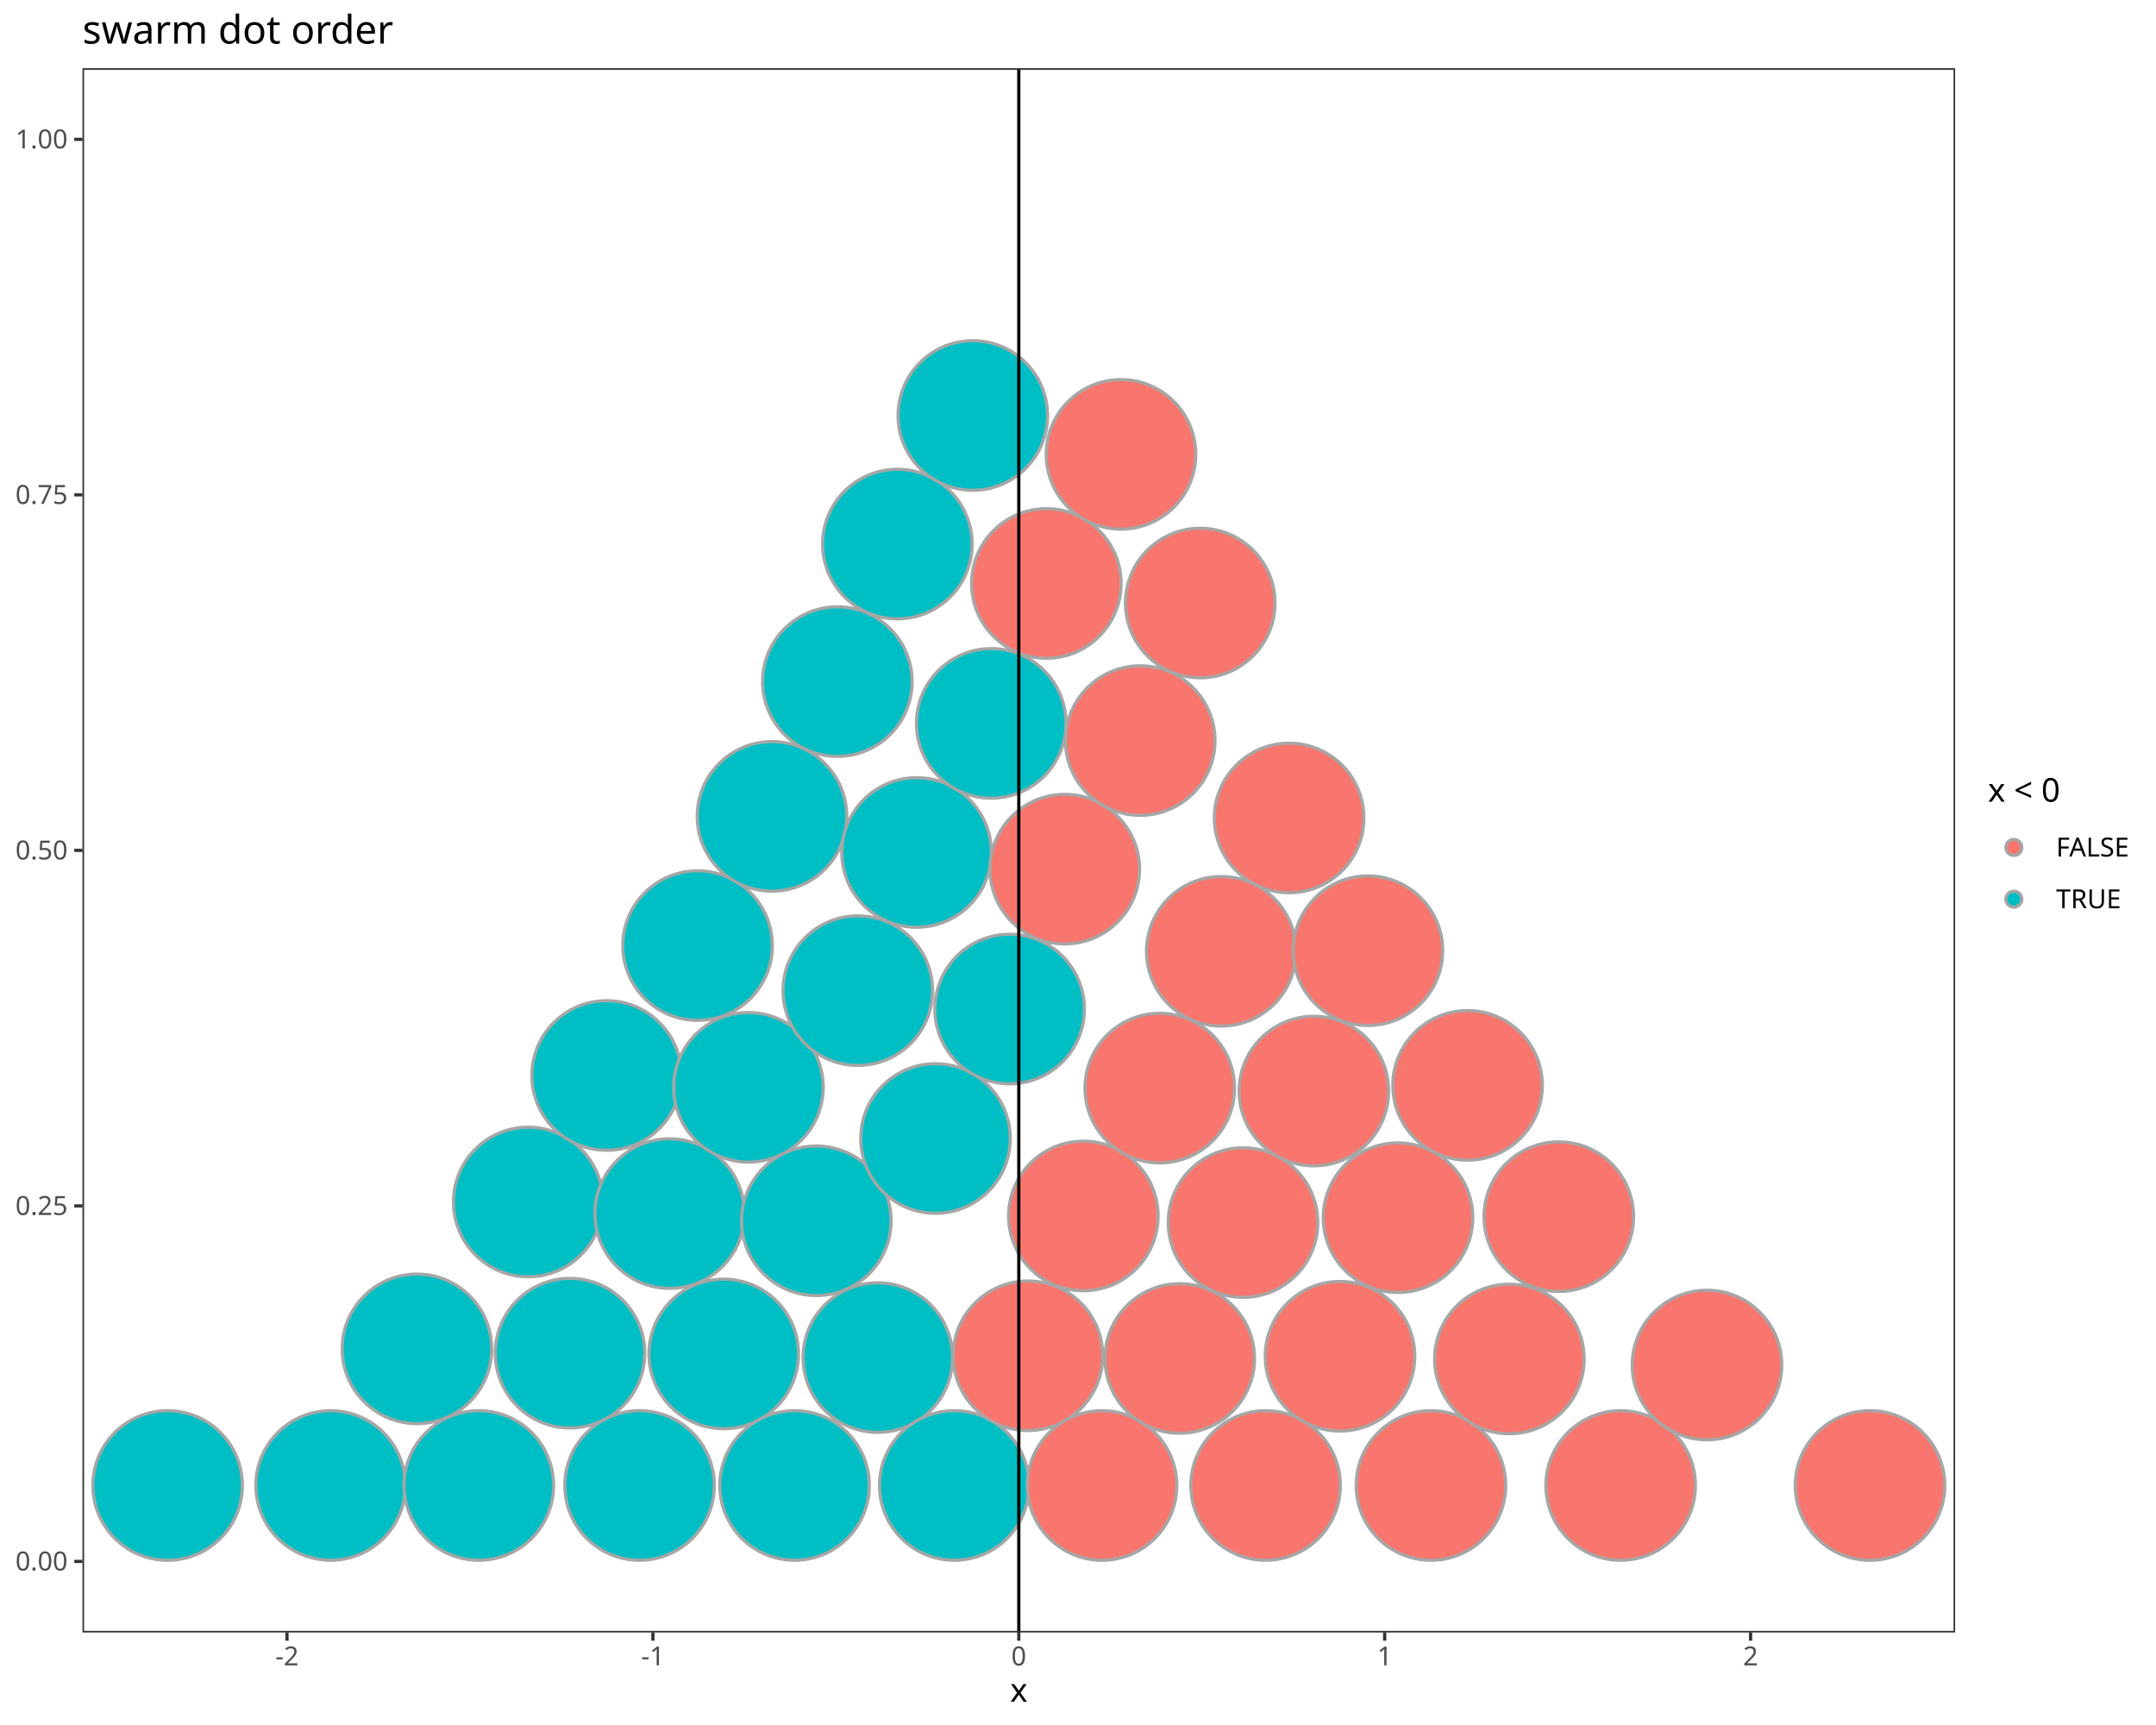
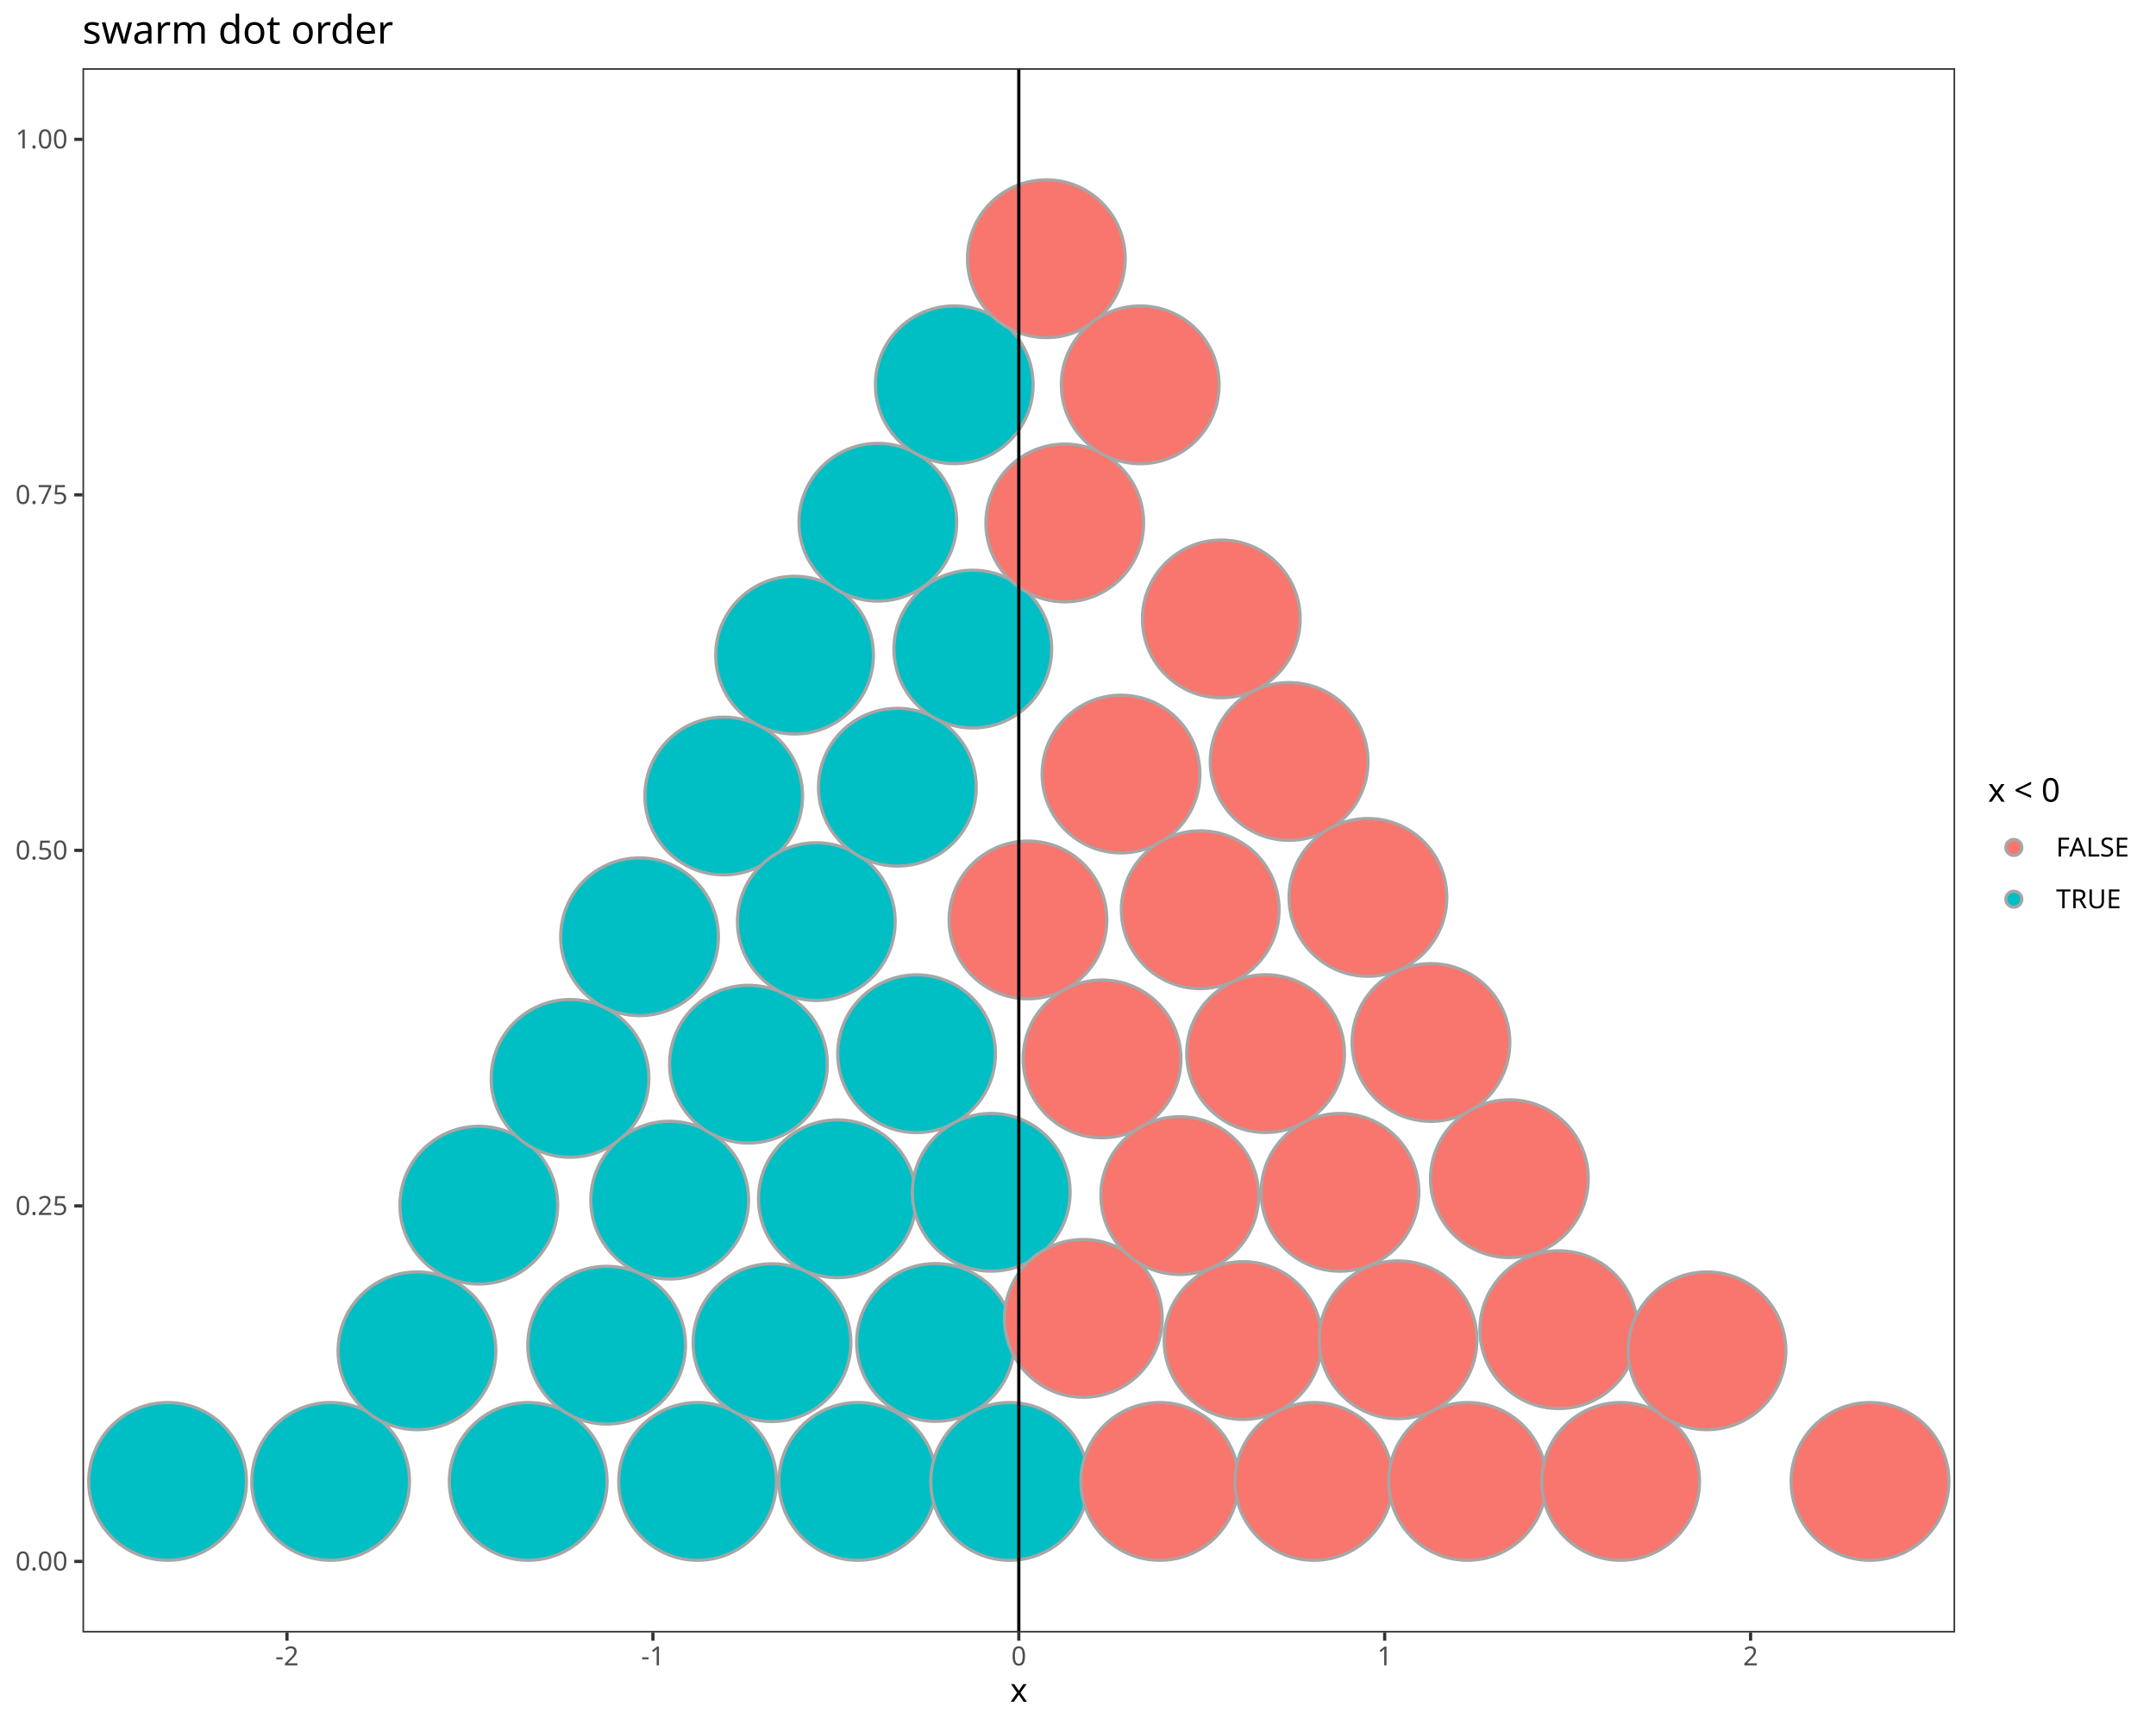
<svg xmlns="http://www.w3.org/2000/svg" class="svglite" data-engine-version="2.0" width="720.00pt" height="576.00pt" viewBox="0 0 720.00 576.00">
  <defs>
    <style type="text/css">
    .svglite line, .svglite polyline, .svglite polygon, .svglite path, .svglite rect, .svglite circle {
      fill: none;
      stroke: #000000;
      stroke-linecap: round;
      stroke-linejoin: round;
      stroke-miterlimit: 10.00;
    }
  </style>
  </defs>
  <rect width="100%" height="100%" style="stroke: none; fill: #FFFFFF;" />
  <defs>
    <clipPath id="cpMC4wMHw3MjAuMDB8MC4wMHw1NzYuMDA=">
      <rect x="0.00" y="0.00" width="720.00" height="576.00" />
    </clipPath>
  </defs>
  <g clip-path="url(#cpMC4wMHw3MjAuMDB8MC4wMHw1NzYuMDA=)">
    <rect x="0.00" y="0.00" width="720.00" height="576.00" style="stroke-width: 1.07; stroke: #FFFFFF; fill: #FFFFFF;" />
  </g>
  <defs>
    <clipPath id="cpMjcuNTR8NjUyLjkyfDIyLjc4fDU0NS4xMQ==">
      <rect x="27.54" y="22.78" width="625.38" height="522.33" />
    </clipPath>
  </defs>
  <g clip-path="url(#cpMjcuNTR8NjUyLjkyfDIyLjc4fDU0NS4xMQ==)">
    <rect x="27.54" y="22.78" width="625.38" height="522.33" style="stroke-width: 1.07; stroke: none; fill: #FFFFFF;" />
-     <circle cx="55.97" cy="496.02" r="24.97" style="stroke-width: 1.06; stroke: #A6A6A6; fill: #00BFC4;" />
-     <circle cx="110.41" cy="496.02" r="24.97" style="stroke-width: 1.06; stroke: #A6A6A6; fill: #00BFC4;" />
-     <circle cx="139.24" cy="450.40" r="24.97" style="stroke-width: 1.06; stroke: #A6A6A6; fill: #00BFC4;" />
-     <circle cx="159.90" cy="496.02" r="24.97" style="stroke-width: 1.06; stroke: #A6A6A6; fill: #00BFC4;" />
-     <circle cx="176.40" cy="401.36" r="24.97" style="stroke-width: 1.06; stroke: #A6A6A6; fill: #00BFC4;" />
-     <circle cx="190.36" cy="451.84" r="24.97" style="stroke-width: 1.06; stroke: #A6A6A6; fill: #00BFC4;" />
-     <circle cx="202.59" cy="359.12" r="24.97" style="stroke-width: 1.06; stroke: #A6A6A6; fill: #00BFC4;" />
-     <circle cx="213.58" cy="496.02" r="24.97" style="stroke-width: 1.06; stroke: #A6A6A6; fill: #00BFC4;" />
-     <circle cx="223.64" cy="405.23" r="24.97" style="stroke-width: 1.06; stroke: #A6A6A6; fill: #00BFC4;" />
-     <circle cx="232.96" cy="315.75" r="24.97" style="stroke-width: 1.06; stroke: #A6A6A6; fill: #00BFC4;" />
-     <circle cx="241.69" cy="452.10" r="24.97" style="stroke-width: 1.06; stroke: #A6A6A6; fill: #00BFC4;" />
-     <circle cx="249.95" cy="363.08" r="24.97" style="stroke-width: 1.06; stroke: #A6A6A6; fill: #00BFC4;" />
-     <circle cx="257.81" cy="272.60" r="24.97" style="stroke-width: 1.06; stroke: #A6A6A6; fill: #00BFC4;" />
-     <circle cx="265.35" cy="496.02" r="24.97" style="stroke-width: 1.06; stroke: #A6A6A6; fill: #00BFC4;" />
-     <circle cx="272.61" cy="407.64" r="24.97" style="stroke-width: 1.06; stroke: #A6A6A6; fill: #00BFC4;" />
-     <circle cx="279.64" cy="227.60" r="24.97" style="stroke-width: 1.06; stroke: #A6A6A6; fill: #00BFC4;" />
-     <circle cx="286.47" cy="330.79" r="24.97" style="stroke-width: 1.06; stroke: #A6A6A6; fill: #00BFC4;" />
-     <circle cx="293.15" cy="453.32" r="24.97" style="stroke-width: 1.06; stroke: #A6A6A6; fill: #00BFC4;" />
-     <circle cx="299.68" cy="181.67" r="24.97" style="stroke-width: 1.06; stroke: #A6A6A6; fill: #00BFC4;" />
-     <circle cx="306.10" cy="284.65" r="24.97" style="stroke-width: 1.06; stroke: #A6A6A6; fill: #00BFC4;" />
-     <circle cx="312.42" cy="380.16" r="24.97" style="stroke-width: 1.06; stroke: #A6A6A6; fill: #00BFC4;" />
-     <circle cx="318.68" cy="496.02" r="24.97" style="stroke-width: 1.06; stroke: #A6A6A6; fill: #00BFC4;" />
-     <circle cx="324.87" cy="138.74" r="24.97" style="stroke-width: 1.06; stroke: #A6A6A6; fill: #00BFC4;" />
-     <circle cx="331.03" cy="241.55" r="24.97" style="stroke-width: 1.06; stroke: #A6A6A6; fill: #00BFC4;" />
-     <circle cx="337.17" cy="336.93" r="24.97" style="stroke-width: 1.06; stroke: #A6A6A6; fill: #00BFC4;" />
-     <circle cx="343.29" cy="452.71" r="24.97" style="stroke-width: 1.06; stroke: #A6A6A6; fill: #F8766D;" />
-     <circle cx="349.43" cy="194.83" r="24.97" style="stroke-width: 1.06; stroke: #A6A6A6; fill: #F8766D;" />
-     <circle cx="355.58" cy="290.22" r="24.97" style="stroke-width: 1.06; stroke: #A6A6A6; fill: #F8766D;" />
-     <circle cx="361.78" cy="406.03" r="24.97" style="stroke-width: 1.06; stroke: #A6A6A6; fill: #F8766D;" />
-     <circle cx="368.03" cy="496.02" r="24.97" style="stroke-width: 1.06; stroke: #A6A6A6; fill: #F8766D;" />
-     <circle cx="374.36" cy="151.72" r="24.97" style="stroke-width: 1.06; stroke: #A6A6A6; fill: #F8766D;" />
-     <circle cx="380.78" cy="247.29" r="24.97" style="stroke-width: 1.06; stroke: #A6A6A6; fill: #F8766D;" />
-     <circle cx="387.31" cy="363.33" r="24.97" style="stroke-width: 1.06; stroke: #A6A6A6; fill: #F8766D;" />
-     <circle cx="393.98" cy="453.61" r="24.97" style="stroke-width: 1.06; stroke: #A6A6A6; fill: #F8766D;" />
-     <circle cx="400.82" cy="201.36" r="24.97" style="stroke-width: 1.06; stroke: #A6A6A6; fill: #F8766D;" />
-     <circle cx="407.85" cy="317.65" r="24.97" style="stroke-width: 1.06; stroke: #A6A6A6; fill: #F8766D;" />
-     <circle cx="415.11" cy="408.24" r="24.97" style="stroke-width: 1.06; stroke: #A6A6A6; fill: #F8766D;" />
-     <circle cx="422.65" cy="496.02" r="24.97" style="stroke-width: 1.06; stroke: #A6A6A6; fill: #F8766D;" />
-     <circle cx="430.51" cy="273.13" r="24.97" style="stroke-width: 1.06; stroke: #A6A6A6; fill: #F8766D;" />
-     <circle cx="438.77" cy="364.32" r="24.97" style="stroke-width: 1.06; stroke: #A6A6A6; fill: #F8766D;" />
-     <circle cx="447.50" cy="452.87" r="24.97" style="stroke-width: 1.06; stroke: #A6A6A6; fill: #F8766D;" />
-     <circle cx="456.82" cy="317.45" r="24.97" style="stroke-width: 1.06; stroke: #A6A6A6; fill: #F8766D;" />
-     <circle cx="466.87" cy="406.60" r="24.97" style="stroke-width: 1.06; stroke: #A6A6A6; fill: #F8766D;" />
-     <circle cx="477.87" cy="496.02" r="24.97" style="stroke-width: 1.06; stroke: #A6A6A6; fill: #F8766D;" />
-     <circle cx="490.10" cy="362.42" r="24.97" style="stroke-width: 1.06; stroke: #A6A6A6; fill: #F8766D;" />
-     <circle cx="504.06" cy="453.78" r="24.97" style="stroke-width: 1.06; stroke: #A6A6A6; fill: #F8766D;" />
-     <circle cx="520.56" cy="406.26" r="24.97" style="stroke-width: 1.06; stroke: #A6A6A6; fill: #F8766D;" />
-     <circle cx="541.22" cy="496.02" r="24.97" style="stroke-width: 1.06; stroke: #A6A6A6; fill: #F8766D;" />
-     <circle cx="570.05" cy="455.80" r="24.97" style="stroke-width: 1.06; stroke: #A6A6A6; fill: #F8766D;" />
-     <circle cx="624.49" cy="496.02" r="24.97" style="stroke-width: 1.06; stroke: #A6A6A6; fill: #F8766D;" />
+     <circle cx="55.97" cy="494.66" r="26.34" style="stroke-width: 1.06; stroke: #A6A6A6; fill: #00BFC4;" />
+     <circle cx="110.41" cy="494.66" r="26.34" style="stroke-width: 1.06; stroke: #A6A6A6; fill: #00BFC4;" />
+     <circle cx="139.24" cy="451.05" r="26.34" style="stroke-width: 1.06; stroke: #A6A6A6; fill: #00BFC4;" />
+     <circle cx="159.90" cy="402.42" r="26.34" style="stroke-width: 1.06; stroke: #A6A6A6; fill: #00BFC4;" />
+     <circle cx="176.40" cy="494.66" r="26.34" style="stroke-width: 1.06; stroke: #A6A6A6; fill: #00BFC4;" />
+     <circle cx="190.36" cy="360.09" r="26.34" style="stroke-width: 1.06; stroke: #A6A6A6; fill: #00BFC4;" />
+     <circle cx="202.59" cy="449.18" r="26.34" style="stroke-width: 1.06; stroke: #A6A6A6; fill: #00BFC4;" />
+     <circle cx="213.58" cy="312.80" r="26.34" style="stroke-width: 1.06; stroke: #A6A6A6; fill: #00BFC4;" />
+     <circle cx="223.64" cy="400.74" r="26.34" style="stroke-width: 1.06; stroke: #A6A6A6; fill: #00BFC4;" />
+     <circle cx="232.96" cy="494.66" r="26.34" style="stroke-width: 1.06; stroke: #A6A6A6; fill: #00BFC4;" />
+     <circle cx="241.69" cy="265.80" r="26.34" style="stroke-width: 1.06; stroke: #A6A6A6; fill: #00BFC4;" />
+     <circle cx="249.95" cy="355.34" r="26.34" style="stroke-width: 1.06; stroke: #A6A6A6; fill: #00BFC4;" />
+     <circle cx="257.81" cy="448.33" r="26.34" style="stroke-width: 1.06; stroke: #A6A6A6; fill: #00BFC4;" />
+     <circle cx="265.35" cy="218.76" r="26.34" style="stroke-width: 1.06; stroke: #A6A6A6; fill: #00BFC4;" />
+     <circle cx="272.61" cy="307.74" r="26.34" style="stroke-width: 1.06; stroke: #A6A6A6; fill: #00BFC4;" />
+     <circle cx="279.64" cy="400.29" r="26.34" style="stroke-width: 1.06; stroke: #A6A6A6; fill: #00BFC4;" />
+     <circle cx="286.47" cy="494.66" r="26.34" style="stroke-width: 1.06; stroke: #A6A6A6; fill: #00BFC4;" />
+     <circle cx="293.15" cy="174.38" r="26.34" style="stroke-width: 1.06; stroke: #A6A6A6; fill: #00BFC4;" />
+     <circle cx="299.68" cy="262.86" r="26.34" style="stroke-width: 1.06; stroke: #A6A6A6; fill: #00BFC4;" />
+     <circle cx="306.10" cy="351.85" r="26.34" style="stroke-width: 1.06; stroke: #A6A6A6; fill: #00BFC4;" />
+     <circle cx="312.42" cy="448.26" r="26.34" style="stroke-width: 1.06; stroke: #A6A6A6; fill: #00BFC4;" />
+     <circle cx="318.68" cy="128.48" r="26.34" style="stroke-width: 1.06; stroke: #A6A6A6; fill: #00BFC4;" />
+     <circle cx="324.87" cy="216.74" r="26.34" style="stroke-width: 1.06; stroke: #A6A6A6; fill: #00BFC4;" />
+     <circle cx="331.03" cy="398.13" r="26.34" style="stroke-width: 1.06; stroke: #A6A6A6; fill: #00BFC4;" />
+     <circle cx="337.17" cy="494.66" r="26.34" style="stroke-width: 1.06; stroke: #A6A6A6; fill: #00BFC4;" />
+     <circle cx="343.29" cy="307.18" r="26.34" style="stroke-width: 1.06; stroke: #A6A6A6; fill: #F8766D;" />
+     <circle cx="349.43" cy="86.39" r="26.34" style="stroke-width: 1.06; stroke: #A6A6A6; fill: #F8766D;" />
+     <circle cx="355.58" cy="174.62" r="26.34" style="stroke-width: 1.06; stroke: #A6A6A6; fill: #F8766D;" />
+     <circle cx="361.78" cy="440.22" r="26.34" style="stroke-width: 1.06; stroke: #A6A6A6; fill: #F8766D;" />
+     <circle cx="368.03" cy="353.58" r="26.34" style="stroke-width: 1.06; stroke: #A6A6A6; fill: #F8766D;" />
+     <circle cx="374.36" cy="258.47" r="26.34" style="stroke-width: 1.06; stroke: #A6A6A6; fill: #F8766D;" />
+     <circle cx="380.78" cy="128.50" r="26.34" style="stroke-width: 1.06; stroke: #A6A6A6; fill: #F8766D;" />
+     <circle cx="387.31" cy="494.66" r="26.34" style="stroke-width: 1.06; stroke: #A6A6A6; fill: #F8766D;" />
+     <circle cx="393.98" cy="399.22" r="26.34" style="stroke-width: 1.06; stroke: #A6A6A6; fill: #F8766D;" />
+     <circle cx="400.82" cy="303.77" r="26.34" style="stroke-width: 1.06; stroke: #A6A6A6; fill: #F8766D;" />
+     <circle cx="407.85" cy="206.66" r="26.34" style="stroke-width: 1.06; stroke: #A6A6A6; fill: #F8766D;" />
+     <circle cx="415.11" cy="447.62" r="26.34" style="stroke-width: 1.06; stroke: #A6A6A6; fill: #F8766D;" />
+     <circle cx="422.65" cy="351.81" r="26.34" style="stroke-width: 1.06; stroke: #A6A6A6; fill: #F8766D;" />
+     <circle cx="430.51" cy="254.26" r="26.34" style="stroke-width: 1.06; stroke: #A6A6A6; fill: #F8766D;" />
+     <circle cx="438.77" cy="494.66" r="26.34" style="stroke-width: 1.06; stroke: #A6A6A6; fill: #F8766D;" />
+     <circle cx="447.50" cy="398.14" r="26.34" style="stroke-width: 1.06; stroke: #A6A6A6; fill: #F8766D;" />
+     <circle cx="456.82" cy="299.66" r="26.34" style="stroke-width: 1.06; stroke: #A6A6A6; fill: #F8766D;" />
+     <circle cx="466.87" cy="447.37" r="26.34" style="stroke-width: 1.06; stroke: #A6A6A6; fill: #F8766D;" />
+     <circle cx="477.87" cy="348.10" r="26.34" style="stroke-width: 1.06; stroke: #A6A6A6; fill: #F8766D;" />
+     <circle cx="490.10" cy="494.66" r="26.34" style="stroke-width: 1.06; stroke: #A6A6A6; fill: #F8766D;" />
+     <circle cx="504.06" cy="393.58" r="26.34" style="stroke-width: 1.06; stroke: #A6A6A6; fill: #F8766D;" />
+     <circle cx="520.56" cy="444.00" r="26.34" style="stroke-width: 1.06; stroke: #A6A6A6; fill: #F8766D;" />
+     <circle cx="541.22" cy="494.66" r="26.34" style="stroke-width: 1.06; stroke: #A6A6A6; fill: #F8766D;" />
+     <circle cx="570.05" cy="451.05" r="26.34" style="stroke-width: 1.06; stroke: #A6A6A6; fill: #F8766D;" />
+     <circle cx="624.49" cy="494.66" r="26.34" style="stroke-width: 1.06; stroke: #A6A6A6; fill: #F8766D;" />
    <line x1="340.23" y1="545.11" x2="340.23" y2="22.78" style="stroke-width: 1.07; stroke-linecap: butt;" />
    <rect x="27.54" y="22.78" width="625.38" height="522.33" style="stroke-width: 1.07; stroke: #333333;" />
  </g>
  <g clip-path="url(#cpMC4wMHw3MjAuMDB8MC4wMHw1NzYuMDA=)">
    <text x="22.61" y="524.40" text-anchor="end" style="font-size: 8.80px; fill: #4D4D4D; font-family: sans;" textLength="17.13px" lengthAdjust="spacingAndGlyphs">0.00</text>
    <text x="22.61" y="405.69" text-anchor="end" style="font-size: 8.80px; fill: #4D4D4D; font-family: sans;" textLength="17.13px" lengthAdjust="spacingAndGlyphs">0.25</text>
    <text x="22.61" y="286.98" text-anchor="end" style="font-size: 8.80px; fill: #4D4D4D; font-family: sans;" textLength="17.13px" lengthAdjust="spacingAndGlyphs">0.50</text>
    <text x="22.61" y="168.26" text-anchor="end" style="font-size: 8.80px; fill: #4D4D4D; font-family: sans;" textLength="17.13px" lengthAdjust="spacingAndGlyphs">0.75</text>
    <text x="22.61" y="49.55" text-anchor="end" style="font-size: 8.80px; fill: #4D4D4D; font-family: sans;" textLength="17.13px" lengthAdjust="spacingAndGlyphs">1.00</text>
    <polyline points="24.80,521.37 27.54,521.37 " style="stroke-width: 1.07; stroke: #333333; stroke-linecap: butt;" />
    <polyline points="24.80,402.66 27.54,402.66 " style="stroke-width: 1.07; stroke: #333333; stroke-linecap: butt;" />
    <polyline points="24.80,283.95 27.54,283.95 " style="stroke-width: 1.07; stroke: #333333; stroke-linecap: butt;" />
    <polyline points="24.80,165.24 27.54,165.24 " style="stroke-width: 1.07; stroke: #333333; stroke-linecap: butt;" />
    <polyline points="24.80,46.53 27.54,46.53 " style="stroke-width: 1.07; stroke: #333333; stroke-linecap: butt;" />
    <polyline points="95.84,547.85 95.84,545.11 " style="stroke-width: 1.07; stroke: #333333; stroke-linecap: butt;" />
    <polyline points="218.04,547.85 218.04,545.11 " style="stroke-width: 1.07; stroke: #333333; stroke-linecap: butt;" />
    <polyline points="340.23,547.85 340.23,545.11 " style="stroke-width: 1.07; stroke: #333333; stroke-linecap: butt;" />
    <polyline points="462.42,547.85 462.42,545.11 " style="stroke-width: 1.07; stroke: #333333; stroke-linecap: butt;" />
    <polyline points="584.61,547.85 584.61,545.11 " style="stroke-width: 1.07; stroke: #333333; stroke-linecap: butt;" />
    <text x="95.84" y="556.10" text-anchor="middle" style="font-size: 8.80px; fill: #4D4D4D; font-family: sans;" textLength="7.82px" lengthAdjust="spacingAndGlyphs">-2</text>
    <text x="218.04" y="556.10" text-anchor="middle" style="font-size: 8.80px; fill: #4D4D4D; font-family: sans;" textLength="7.82px" lengthAdjust="spacingAndGlyphs">-1</text>
    <text x="340.23" y="556.10" text-anchor="middle" style="font-size: 8.80px; fill: #4D4D4D; font-family: sans;" textLength="4.89px" lengthAdjust="spacingAndGlyphs">0</text>
    <text x="462.42" y="556.10" text-anchor="middle" style="font-size: 8.80px; fill: #4D4D4D; font-family: sans;" textLength="4.89px" lengthAdjust="spacingAndGlyphs">1</text>
    <text x="584.61" y="556.10" text-anchor="middle" style="font-size: 8.80px; fill: #4D4D4D; font-family: sans;" textLength="4.89px" lengthAdjust="spacingAndGlyphs">2</text>
    <text x="340.23" y="568.24" text-anchor="middle" style="font-size: 11.00px; font-family: sans;" textLength="5.50px" lengthAdjust="spacingAndGlyphs">x</text>
    <rect x="663.88" y="259.00" width="50.64" height="49.89" style="stroke-width: 1.07; stroke: none; fill: #FFFFFF;" />
    <text x="663.88" y="267.71" style="font-size: 11.00px; font-family: sans;" textLength="24.16px" lengthAdjust="spacingAndGlyphs">x &lt; 0</text>
    <rect x="663.88" y="274.33" width="17.28" height="17.28" style="stroke-width: 1.07; stroke: none; fill: #FFFFFF;" />
    <circle cx="672.52" cy="282.97" r="2.67" style="stroke-width: 1.06; stroke: #A6A6A6; fill: #F8766D;" />
    <rect x="663.88" y="291.61" width="17.28" height="17.28" style="stroke-width: 1.07; stroke: none; fill: #FFFFFF;" />
    <circle cx="672.52" cy="300.25" r="2.67" style="stroke-width: 1.06; stroke: #A6A6A6; fill: #00BFC4;" />
    <text x="686.64" y="286.00" style="font-size: 8.80px; font-family: sans;" textLength="27.88px" lengthAdjust="spacingAndGlyphs">FALSE</text>
    <text x="686.64" y="303.28" style="font-size: 8.80px; font-family: sans;" textLength="23.96px" lengthAdjust="spacingAndGlyphs">TRUE</text>
    <text x="27.54" y="14.56" style="font-size: 13.20px; font-family: sans;" textLength="95.38px" lengthAdjust="spacingAndGlyphs">swarm dot order</text>
  </g>
</svg>
